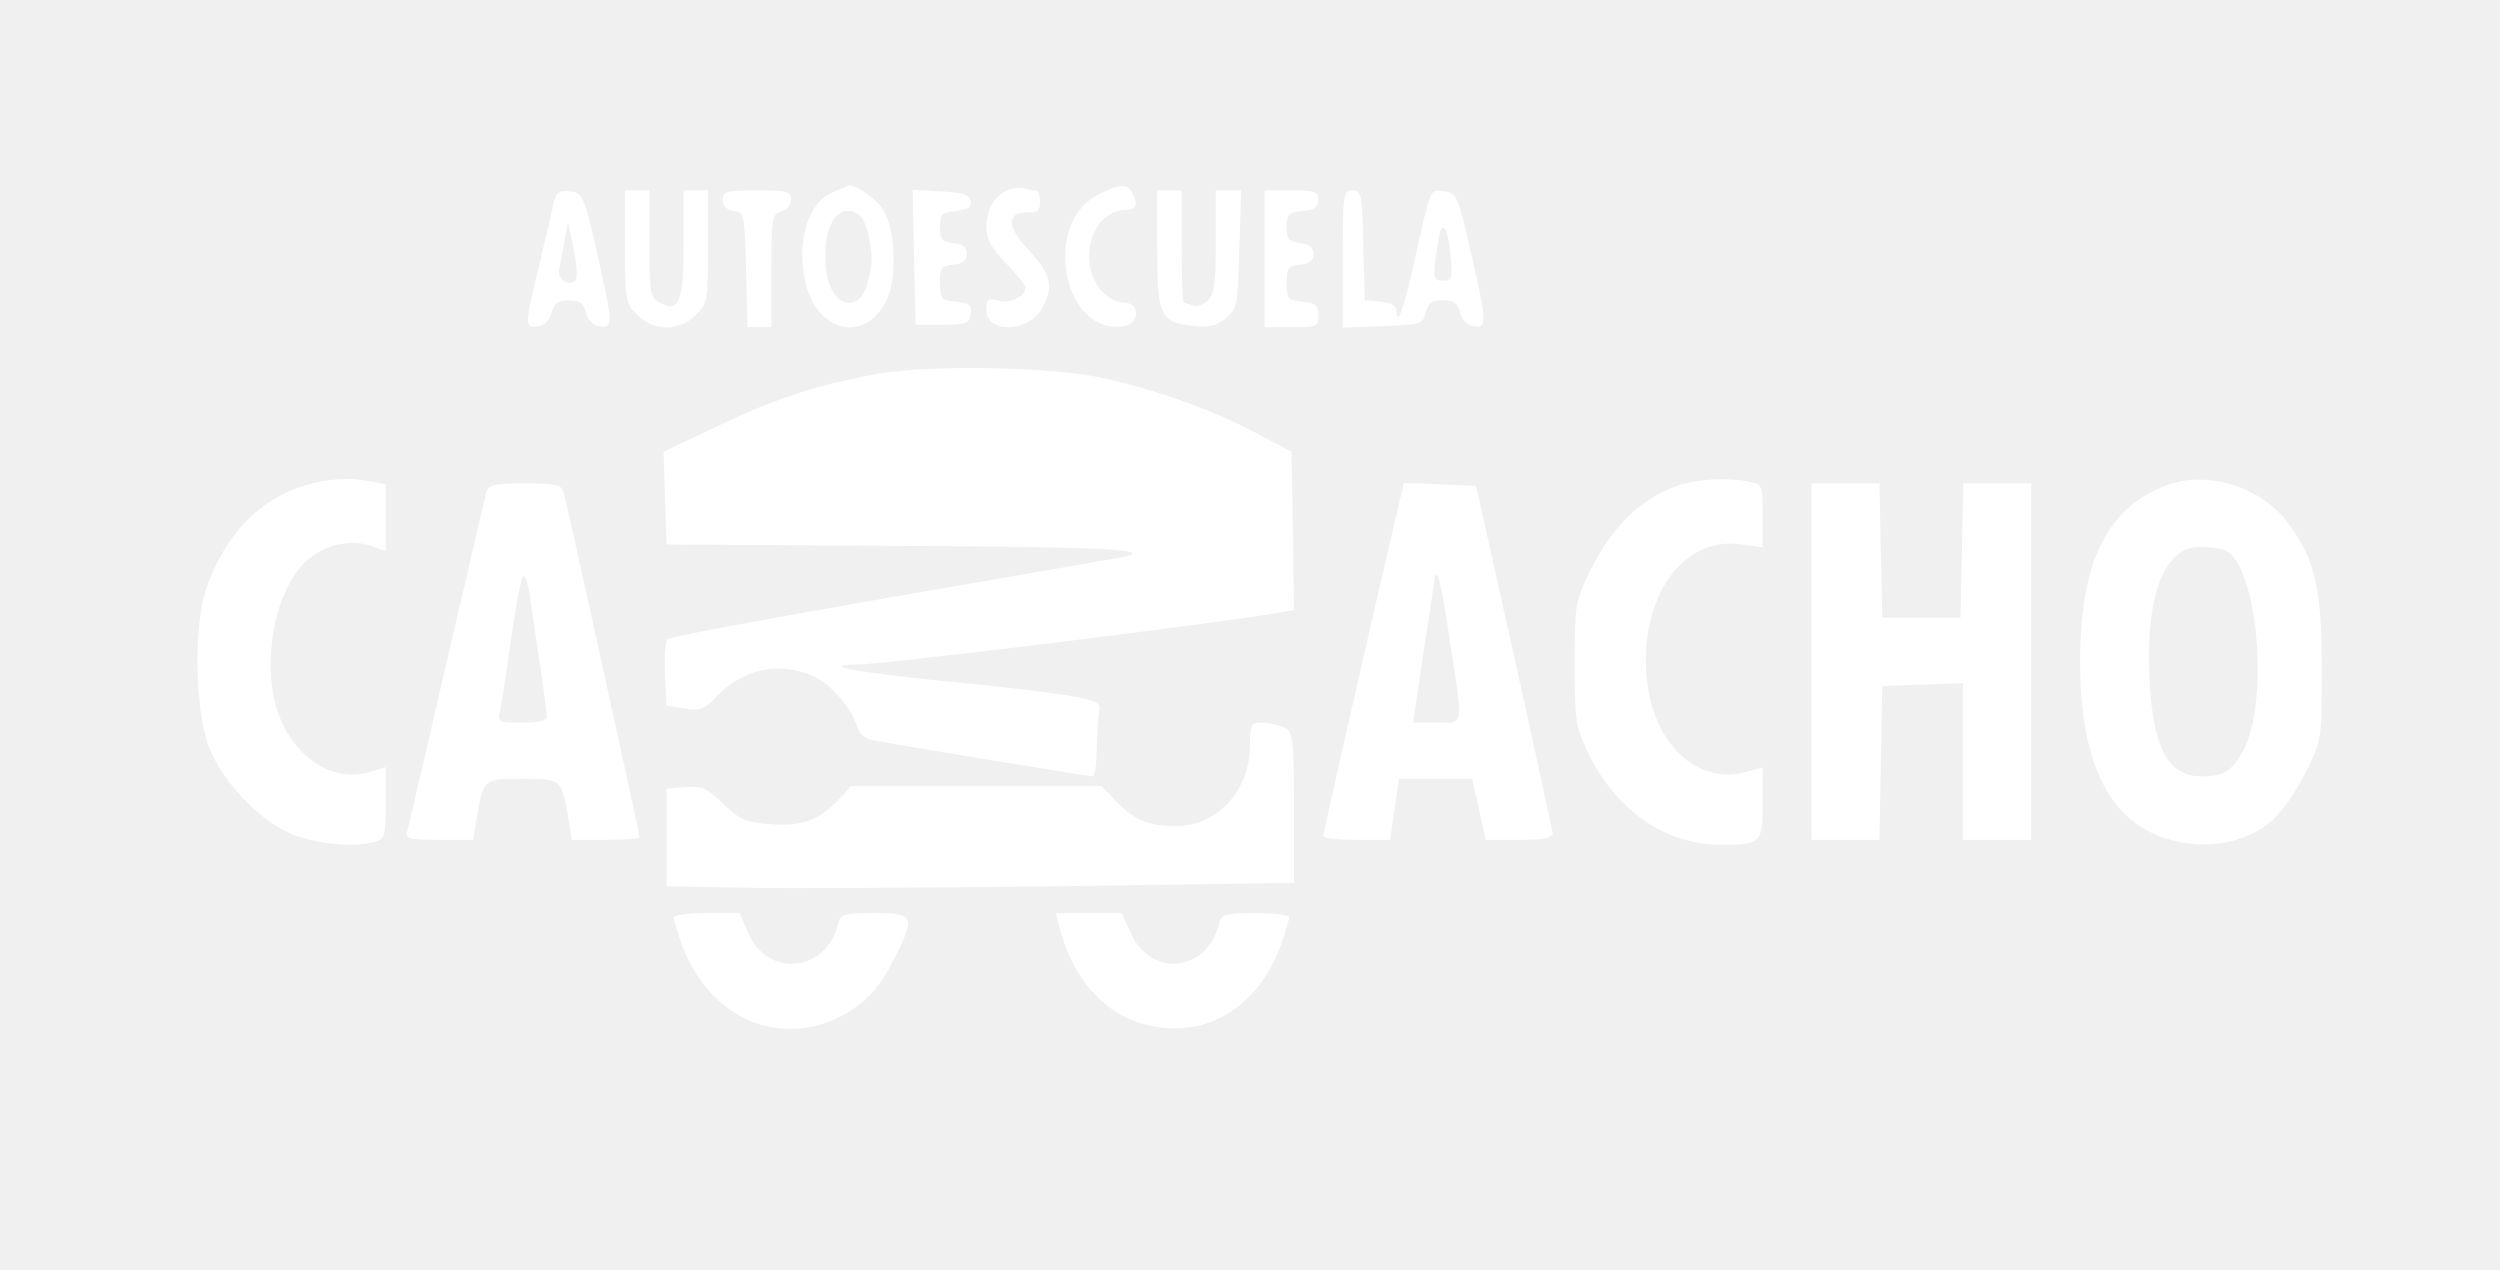
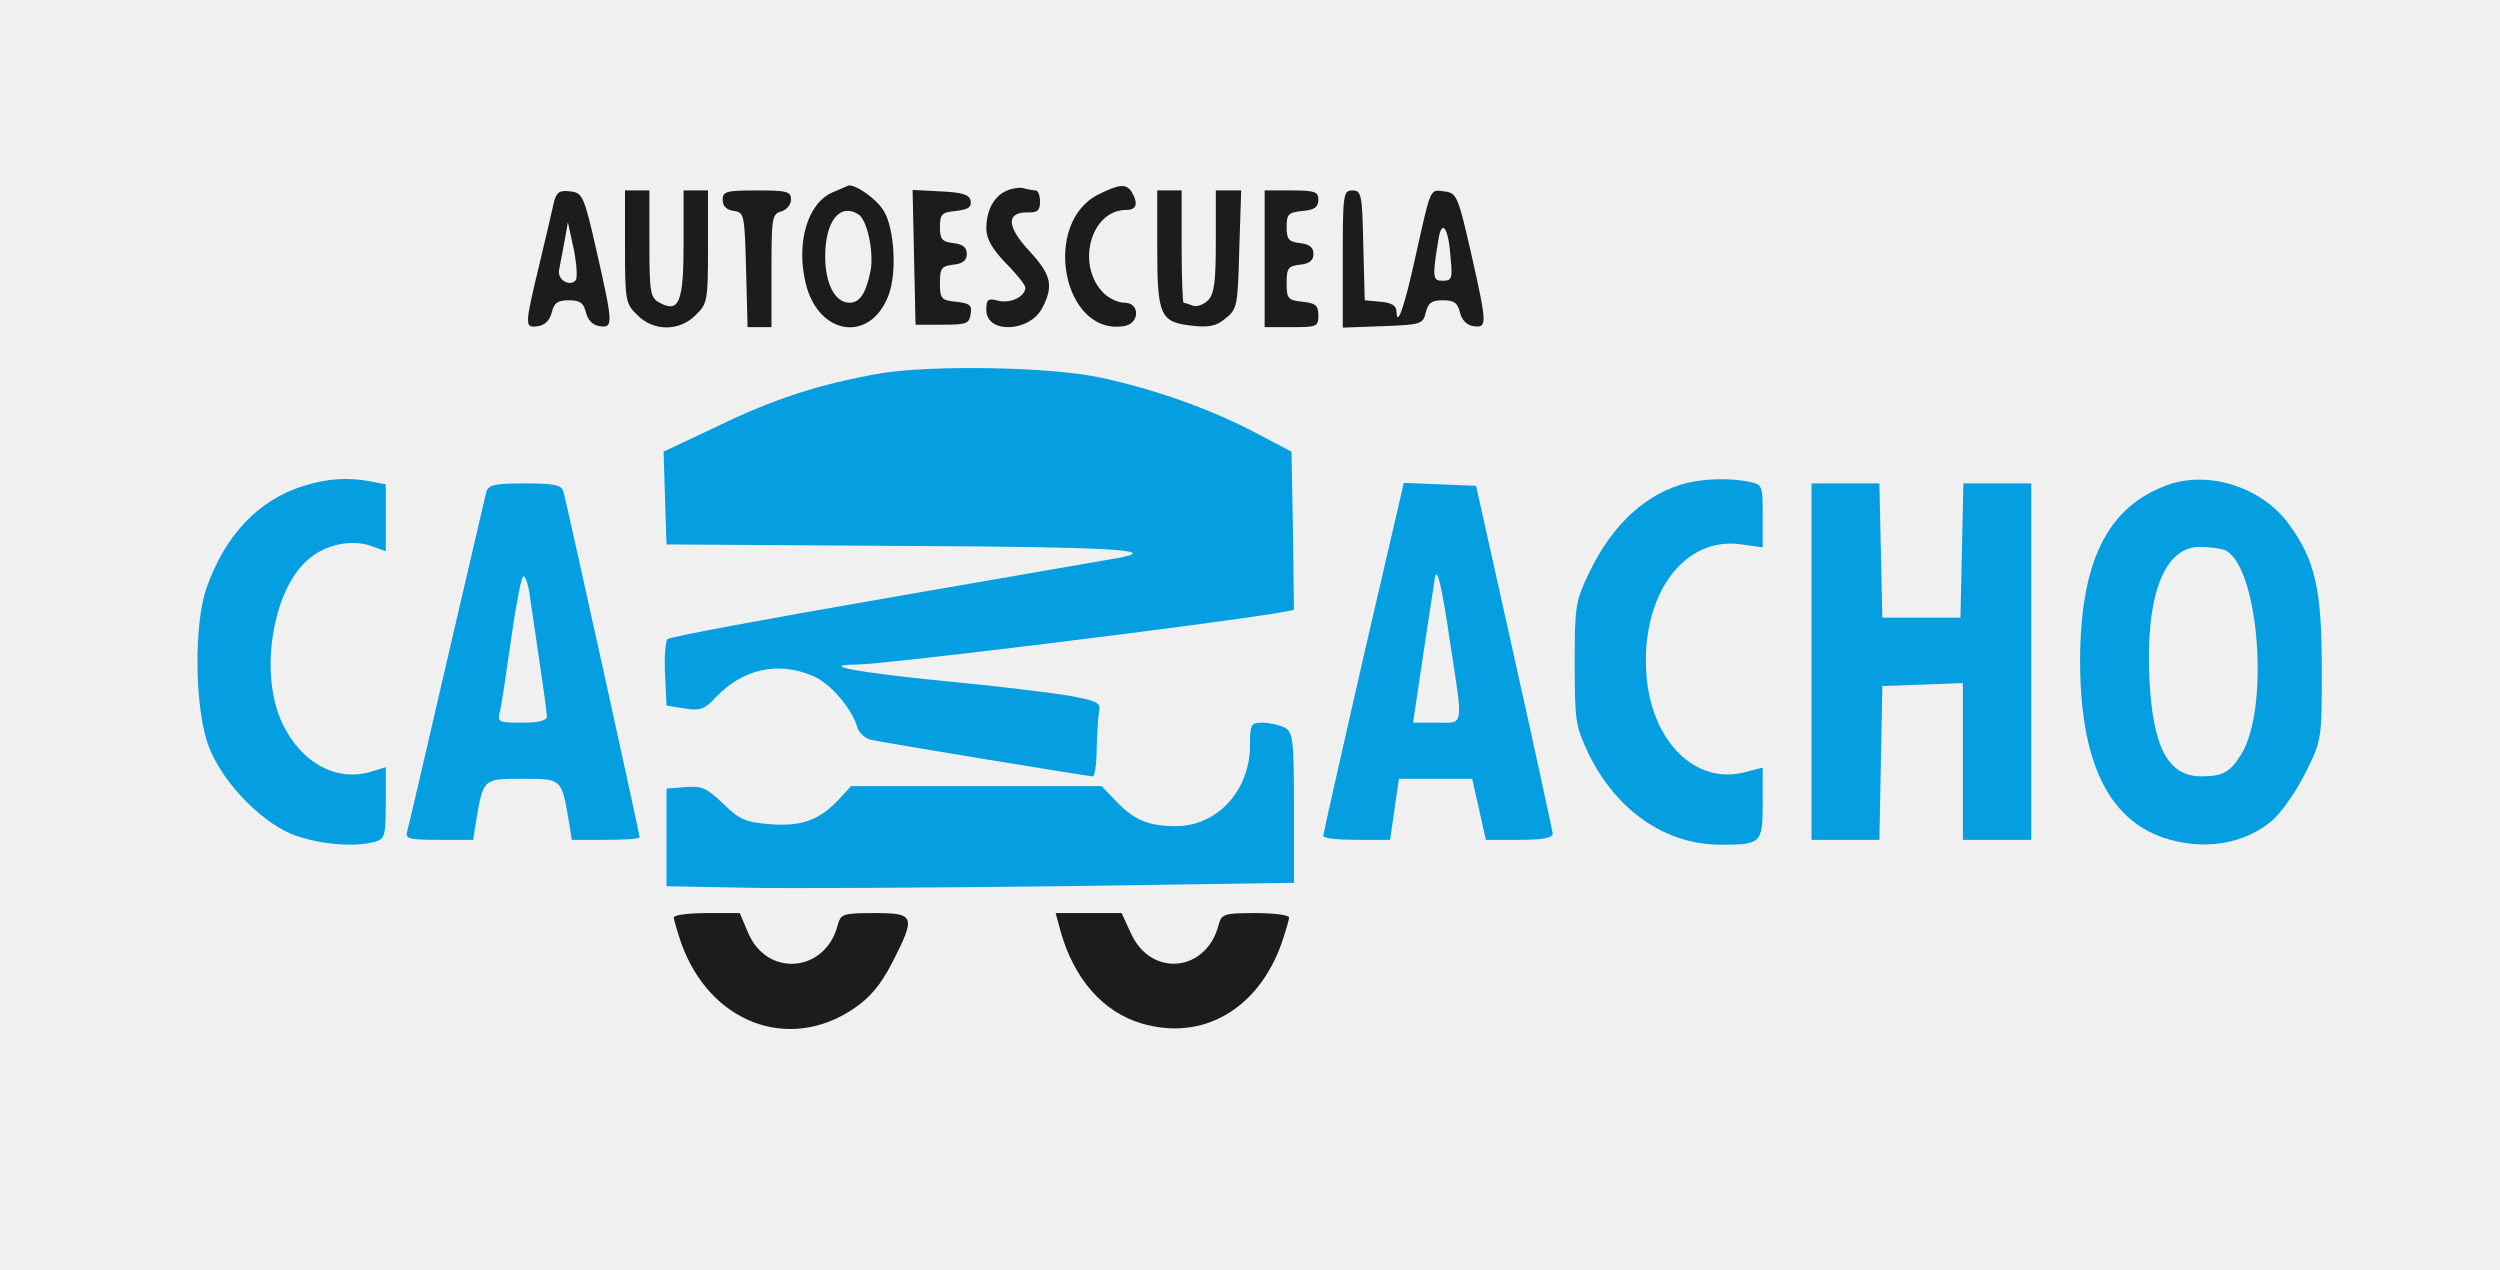
<svg xmlns="http://www.w3.org/2000/svg" version="1.0" width="512pt" height="260pt" viewBox="0 0 512 260" preserveAspectRatio="xMidYMid meet">
-   <g transform="translate(0,260) scale(0.1,-0.1)" fill="#FFFFFF" stroke="none">
+   <g transform="translate(0,260) scale(0.1,-0.1)" fill="#1C1D1A" stroke="none">
    <path d="M1705 2206 c-51 -22 -75 -103 -55 -186 26 -108 133 -123 170 -24 17 45 12 136 -10 172 -15 25 -58 55 -73 52 -1 -1 -16 -7 -32 -14z m53 -45 c18 -11 32 -77 25 -115 -9 -46 -22 -66 -43 -66 -30 0 -50 39 -50 95 0 72 30 110 68 86z" />
    <path d="M2063 2210 c-27 -11 -43 -40 -43 -78 0 -21 12 -42 40 -71 22 -22 40 -45 40 -50 0 -18 -30 -33 -55 -27 -22 6 -25 3 -25 -19 0 -49 89 -46 115 5 23 45 18 67 -26 115 -47 50 -49 80 -6 80 22 -1 27 4 27 22 0 13 -4 23 -9 23 -5 0 -15 2 -23 4 -7 3 -23 1 -35 -4z" />
    <path d="M2250 2202 c-117 -58 -74 -289 51 -270 33 4 35 48 2 48 -13 0 -32 9 -43 20 -57 57 -26 170 46 170 22 0 26 13 11 38 -11 16 -25 15 -67 -6z" />
    <path d="M1135 2188 c-3 -13 -16 -70 -30 -128 -31 -129 -31 -132 -3 -128 14 2 24 12 28 28 5 20 12 25 35 25 23 0 30 -5 35 -25 4 -16 14 -26 28 -28 28 -4 28 3 -6 153 -26 115 -29 120 -54 123 -22 3 -28 -2 -33 -20z m44 -162 c-12 -14 -38 1 -34 21 2 10 7 36 11 58 l7 40 12 -55 c6 -30 8 -59 4 -64z" />
    <path d="M1280 2095 c0 -110 1 -117 25 -140 33 -34 87 -34 120 0 24 23 25 30 25 140 l0 115 -25 0 -25 0 0 -109 c0 -119 -9 -143 -49 -121 -19 10 -21 20 -21 120 l0 110 -25 0 -25 0 0 -115z" />
    <path d="M1480 2191 c0 -13 8 -21 23 -23 21 -3 22 -7 25 -120 l3 -118 24 0 25 0 0 116 c0 107 1 116 20 121 11 3 20 14 20 24 0 17 -8 19 -70 19 -62 0 -70 -2 -70 -19z" />
    <path d="M1872 2073 l3 -138 55 0 c49 0 55 2 58 22 3 18 -2 22 -30 25 -30 3 -33 6 -33 38 0 31 3 35 28 38 19 2 27 9 27 22 0 13 -8 20 -27 22 -24 3 -28 8 -28 33 0 27 4 30 33 33 25 3 32 8 30 20 -2 13 -16 18 -61 20 l-58 3 3 -138z" />
    <path d="M2370 2092 c0 -138 6 -152 71 -159 35 -4 50 -1 69 15 24 19 25 26 28 141 l4 121 -26 0 -26 0 0 -104 c0 -83 -3 -108 -16 -121 -9 -9 -23 -14 -31 -11 -8 3 -17 6 -19 6 -2 0 -4 52 -4 115 l0 115 -25 0 -25 0 0 -118z" />
    <path d="M2590 2070 l0 -140 55 0 c52 0 55 1 55 24 0 21 -6 25 -32 28 -30 3 -33 6 -33 38 0 31 3 35 28 38 19 2 27 9 27 22 0 13 -8 20 -27 22 -24 3 -28 8 -28 33 0 27 4 30 33 33 24 2 32 8 32 23 0 16 -7 19 -55 19 l-55 0 0 -140z" />
    <path d="M2750 2070 l0 -141 82 3 c78 3 82 4 88 28 5 20 12 25 35 25 23 0 30 -5 35 -25 4 -16 14 -26 28 -28 28 -4 28 3 -6 153 -26 114 -29 120 -54 123 -30 4 -27 10 -59 -133 -22 -101 -38 -148 -39 -113 0 12 -10 18 -32 20 l-33 3 -3 113 c-2 104 -4 112 -22 112 -19 0 -20 -7 -20 -140z m221 0 c4 -40 2 -45 -16 -45 -21 0 -22 6 -9 85 7 44 21 23 25 -40z" />
    <path d="M1380 721 c0 -5 7 -28 15 -52 58 -163 219 -225 353 -135 34 23 55 48 79 94 49 96 47 102 -36 102 -64 0 -69 -2 -75 -23 -24 -99 -145 -110 -184 -17 l-17 40 -67 0 c-38 0 -68 -4 -68 -9z" />
    <path d="M2172 693 c27 -97 87 -166 166 -189 125 -37 239 29 287 165 8 24 15 47 15 52 0 5 -31 9 -69 9 -64 0 -69 -2 -75 -23 -24 -98 -139 -110 -180 -18 l-19 41 -68 0 -67 0 10 -37z" />
  </g>
-   <g transform="translate(0,260) scale(0.1,-0.1)" fill="#FFFFFF" stroke="none">
+   <g transform="translate(0,260) scale(0.1,-0.1)" fill="#059EE1" stroke="none">
    <path d="M1801 1835 c-124 -22 -214 -51 -334 -109 l-108 -51 3 -95 3 -95 478 -3 c431 -2 540 -8 445 -25 -18 -3 -231 -40 -473 -82 -242 -42 -443 -79 -448 -84 -4 -4 -7 -37 -5 -72 l3 -64 37 -6 c32 -5 41 -2 65 24 55 57 126 73 197 43 35 -14 79 -65 91 -103 3 -13 16 -25 28 -28 27 -6 445 -75 455 -75 4 0 8 26 8 58 1 31 3 66 5 76 4 17 -5 21 -66 32 -38 6 -151 20 -250 29 -180 18 -262 33 -180 34 64 1 727 83 863 106 l32 6 -2 162 -3 162 -80 42 c-89 46 -198 85 -308 109 -102 23 -350 27 -456 9z" />
    <path d="M622 1605 c-93 -29 -161 -101 -199 -209 -27 -77 -24 -252 5 -326 30 -77 114 -161 182 -183 53 -17 117 -22 158 -11 20 6 22 12 22 79 l0 74 -32 -10 c-70 -20 -141 19 -179 98 -49 100 -22 275 53 338 35 30 87 41 128 27 l30 -11 0 68 0 69 -31 6 c-46 9 -89 6 -137 -9z" />
    <path d="M3455 1611 c-83 -21 -152 -84 -199 -181 -30 -62 -31 -71 -31 -190 0 -118 2 -128 29 -185 58 -117 158 -185 270 -185 83 0 86 3 86 85 l0 73 -35 -9 c-101 -28 -192 61 -203 197 -13 164 76 287 195 269 l43 -6 0 64 c0 64 0 65 -31 71 -39 7 -84 6 -124 -3z" />
    <path d="M4437 1606 c-121 -45 -176 -155 -177 -358 0 -203 55 -323 169 -363 81 -28 168 -15 226 36 19 17 49 61 67 97 33 66 33 68 33 212 0 162 -13 222 -67 296 -55 76 -165 112 -251 80z m118 -132 c70 -27 95 -322 35 -419 -23 -37 -38 -45 -83 -45 -67 1 -98 59 -105 200 -8 170 30 270 103 270 18 0 41 -3 50 -6z" />
    <path d="M996 1593 c-2 -10 -39 -166 -81 -348 -42 -181 -78 -338 -81 -347 -5 -16 3 -18 65 -18 l70 0 6 38 c15 88 14 87 95 87 81 0 80 1 95 -87 l6 -38 69 0 c39 0 70 2 70 5 0 7 -150 687 -156 708 -4 14 -18 17 -79 17 -62 0 -74 -3 -79 -17z m88 -205 c2 -18 12 -80 20 -138 9 -58 16 -111 16 -117 0 -9 -17 -13 -51 -13 -48 0 -51 1 -45 23 3 12 13 79 23 150 10 70 21 127 25 127 4 0 9 -15 12 -32z" />
    <path d="M2792 1253 c-45 -197 -82 -361 -82 -365 0 -5 31 -8 69 -8 l68 0 9 63 9 62 75 0 75 0 14 -62 14 -63 69 0 c48 0 68 4 68 13 -1 6 -36 170 -79 362 l-78 350 -74 3 -74 3 -83 -358z m178 30 c27 -176 29 -163 -28 -163 l-48 0 22 148 c12 81 23 149 23 151 5 20 15 -27 31 -136z" />
    <path d="M3710 1245 l0 -365 70 0 69 0 3 158 3 157 83 3 82 3 0 -161 0 -160 70 0 70 0 0 365 0 365 -70 0 -69 0 -3 -137 -3 -138 -80 0 -80 0 -3 138 -3 137 -69 0 -70 0 0 -365z" />
    <path d="M2560 1074 c0 -93 -67 -166 -152 -166 -56 0 -86 13 -122 51 l-30 31 -256 0 -257 0 -24 -26 c-40 -43 -76 -57 -141 -52 -51 4 -63 9 -97 42 -33 32 -44 37 -77 34 l-39 -3 0 -100 0 -100 160 -3 c88 -2 377 0 643 3 l482 7 0 154 c0 141 -2 154 -19 164 -11 5 -31 10 -45 10 -24 0 -26 -3 -26 -46z" />
  </g>
</svg>
